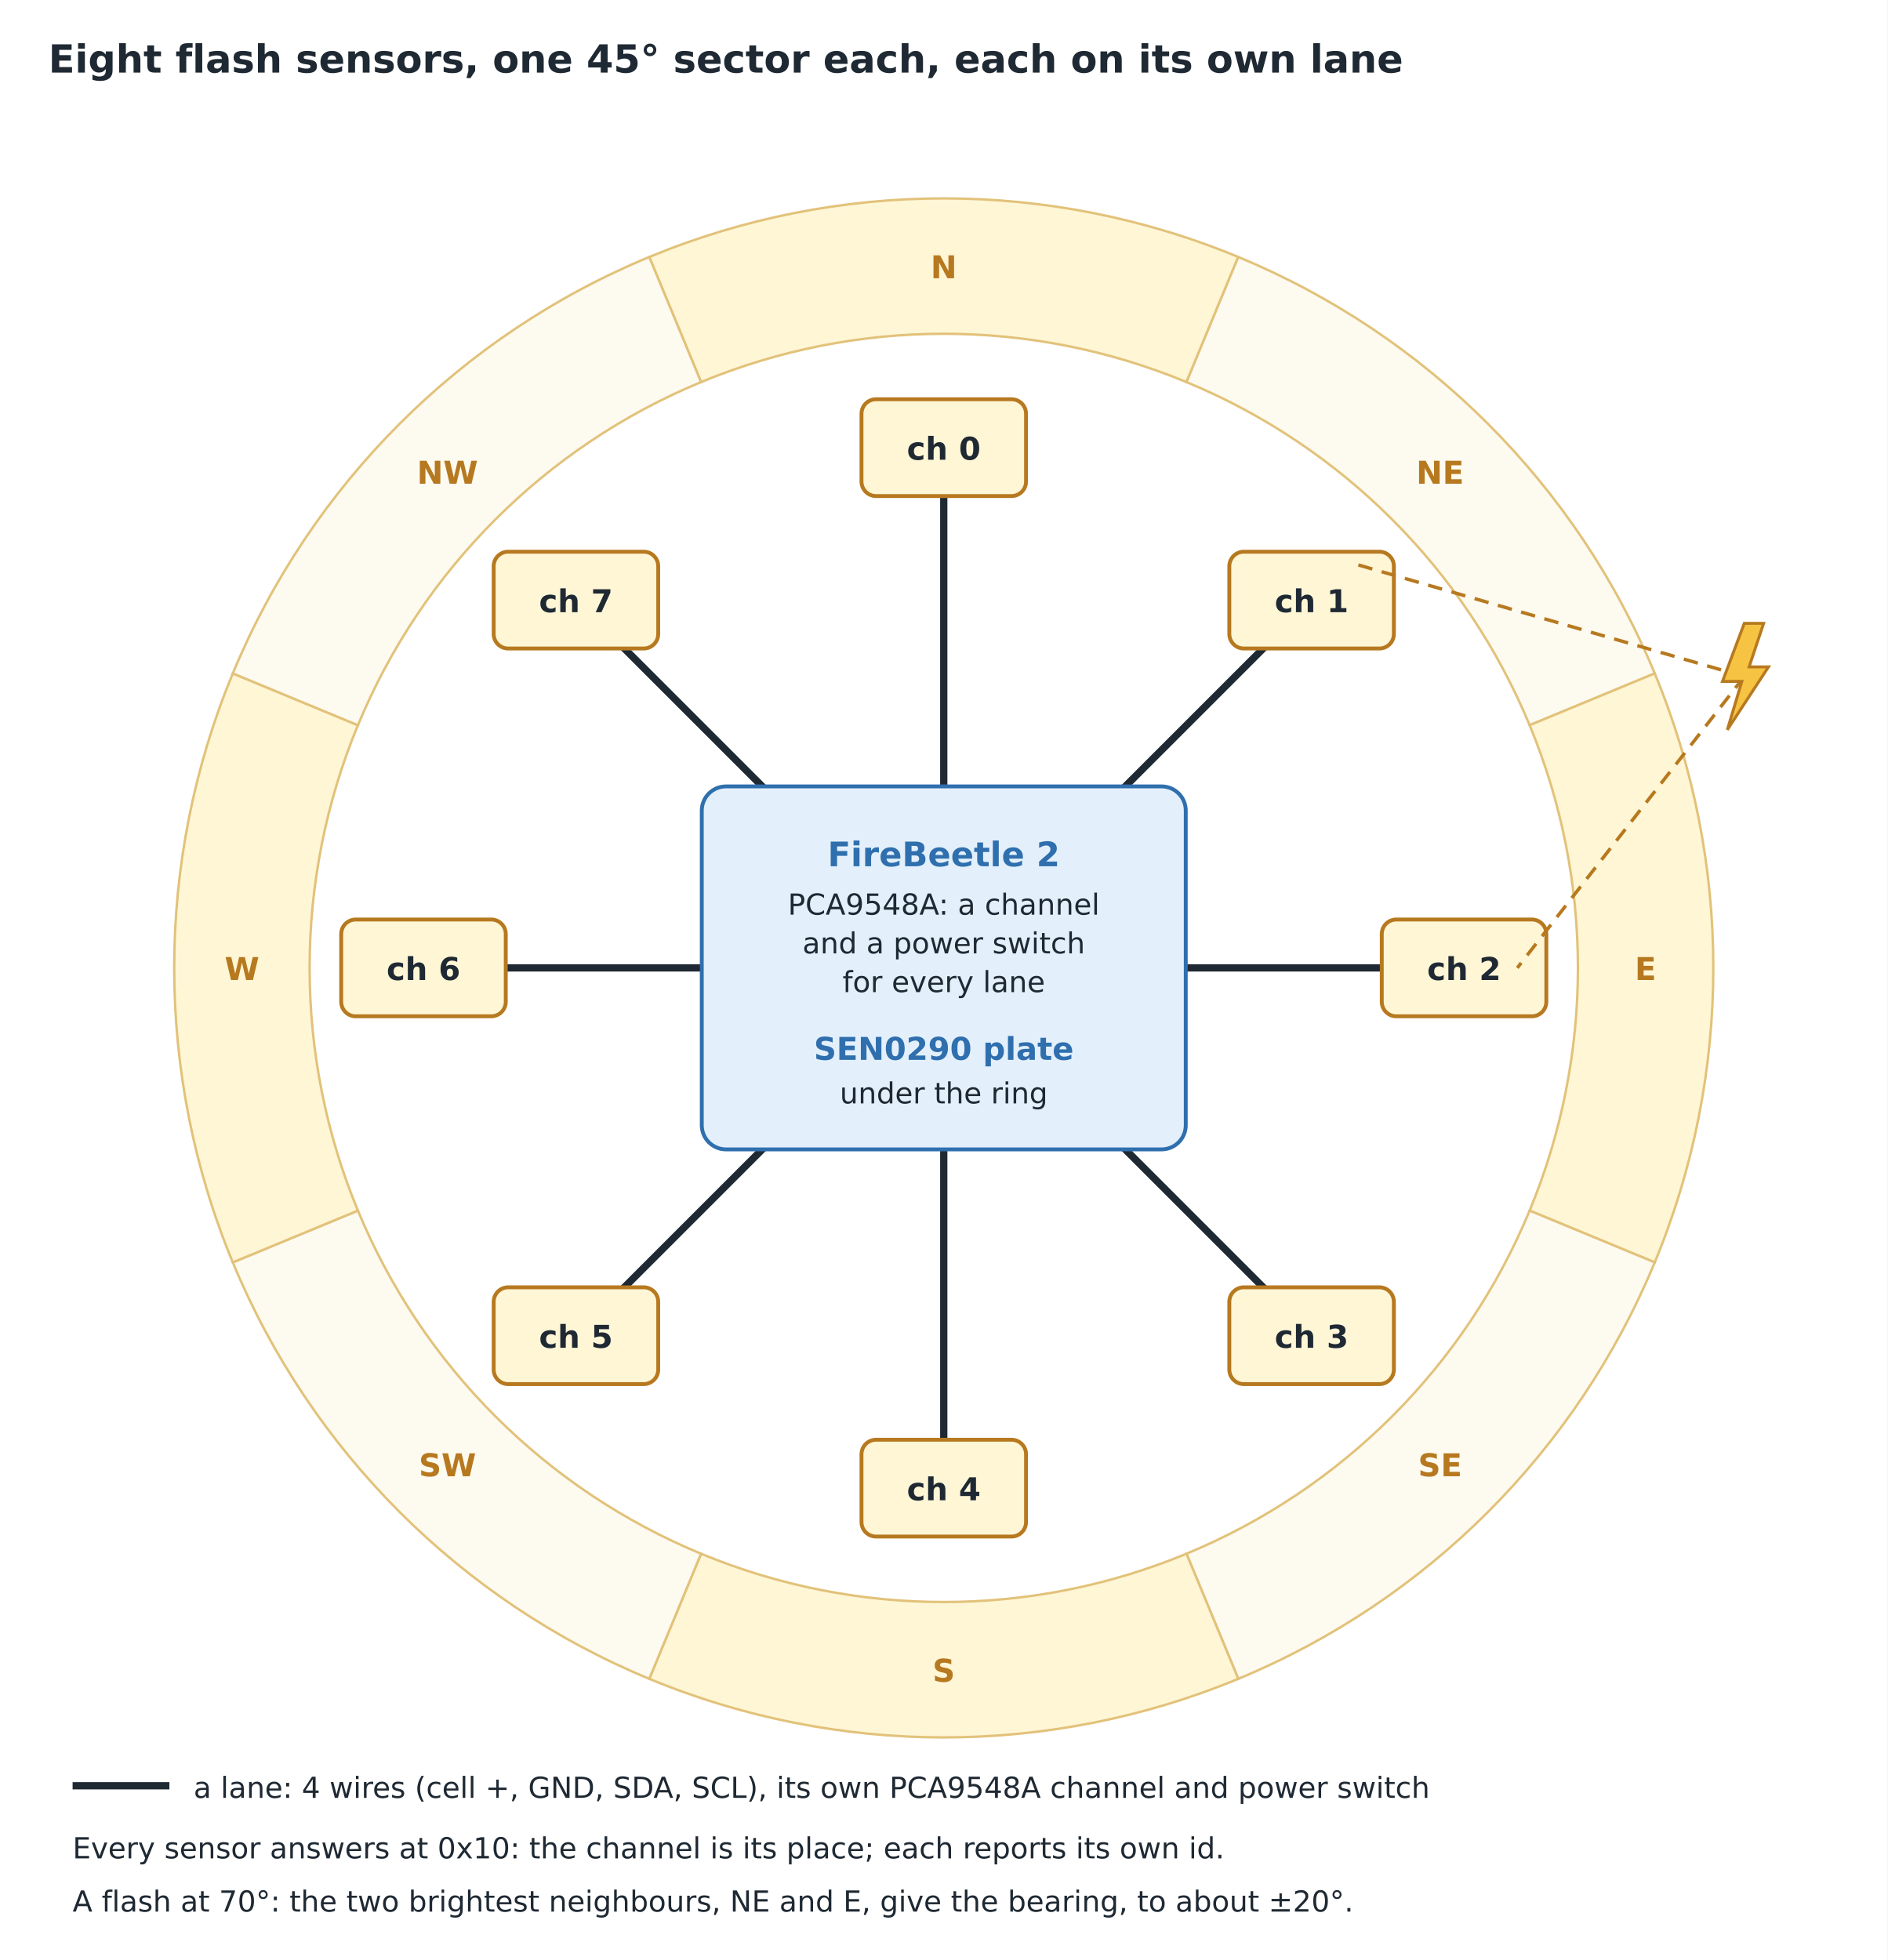
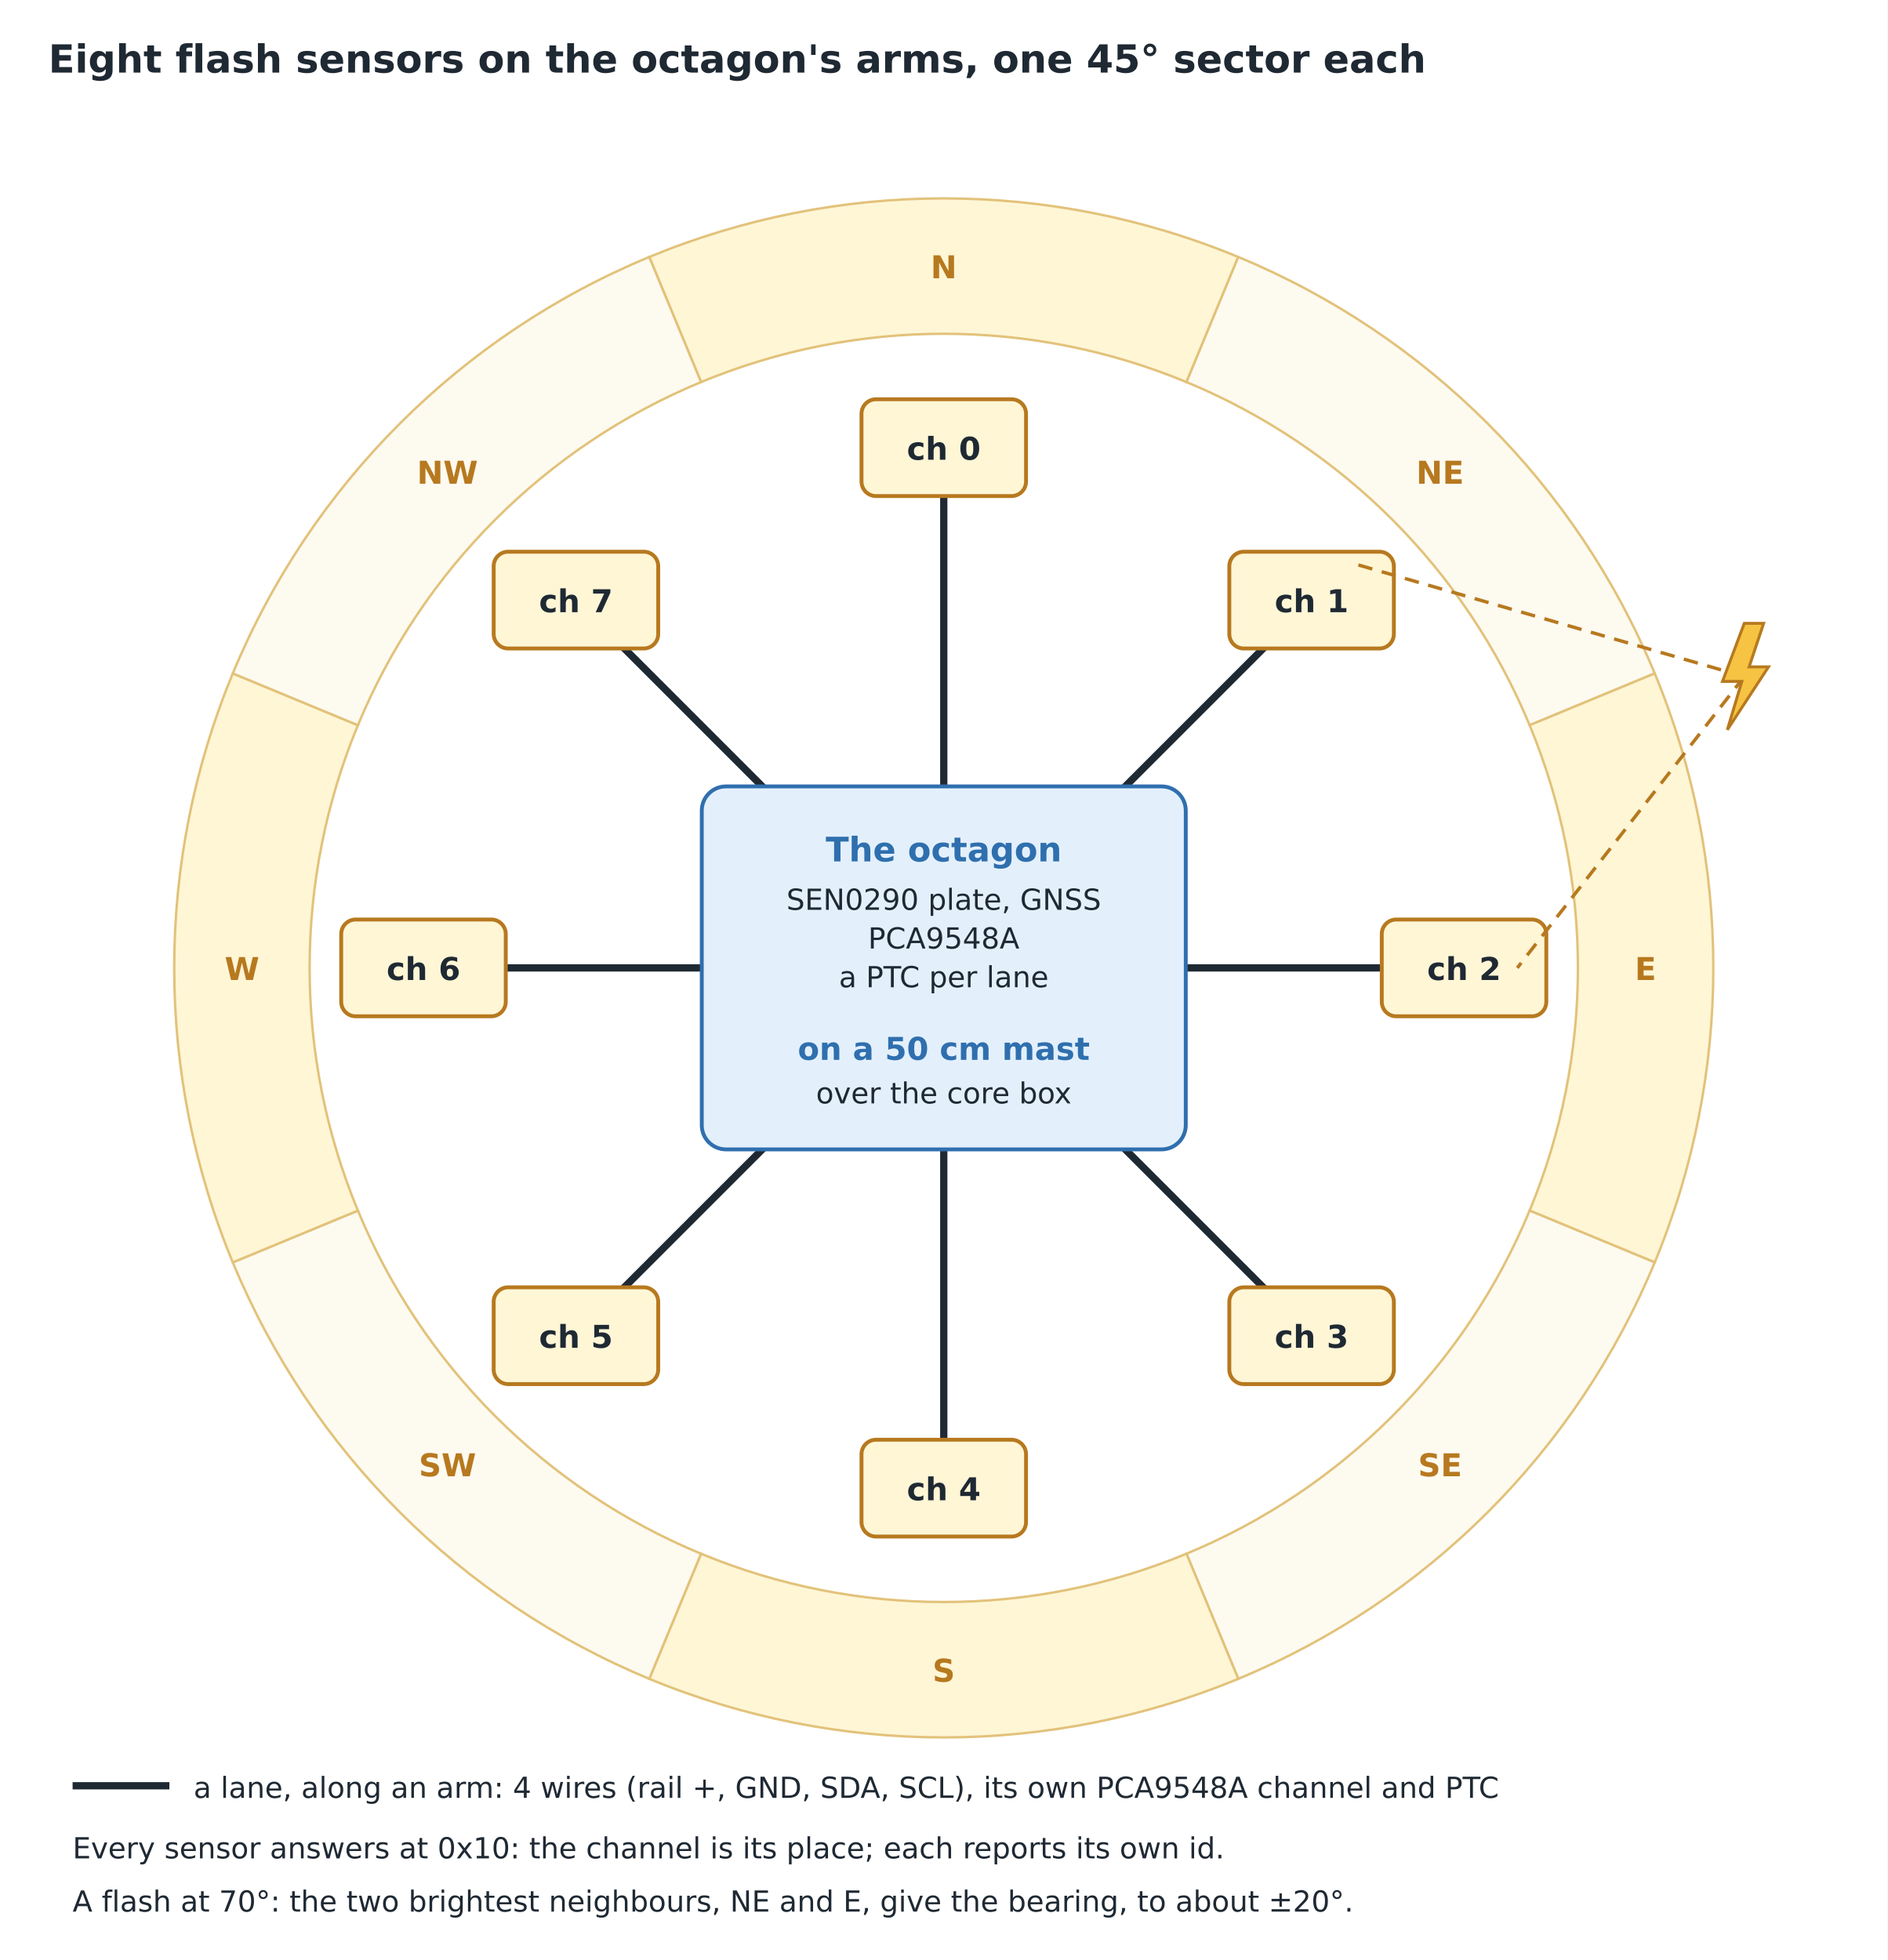
<svg xmlns="http://www.w3.org/2000/svg" width="780" height="810" viewBox="0 0 780 810" font-family="DejaVu Sans, Verdana, sans-serif">
  <rect width="780" height="810" fill="#ffffff" />
-   <text x="20.0" y="30.0" font-size="16" font-weight="bold" text-anchor="start" fill="#1f2933">Eight flash sensors, one 45° sector each, each on its own lane</text>
+   <text x="20.0" y="30.0" font-size="16" font-weight="bold" text-anchor="start" fill="#1f2933">Eight flash sensors on the octagon's arms, one 45° sector each</text>
  <path d="M 289.7 157.9 L 268.3 106.2 A 318 318 0 0 1 511.7 106.2 L 490.3 157.9 A 262 262 0 0 0 289.7 157.9 Z" fill="#fff6d6" stroke="#e2c27a" stroke-width="1" />
  <text x="390.0" y="115.0" font-size="13" font-weight="bold" text-anchor="middle" fill="#b7791f">N</text>
  <path d="M 490.3 157.9 L 511.7 106.2 A 318 318 0 0 1 683.8 278.3 L 632.1 299.7 A 262 262 0 0 0 490.3 157.9 Z" fill="#fdfaf0" stroke="#e2c27a" stroke-width="1" />
  <text x="595.1" y="199.9" font-size="13" font-weight="bold" text-anchor="middle" fill="#b7791f">NE</text>
  <path d="M 632.1 299.7 L 683.8 278.3 A 318 318 0 0 1 683.8 521.7 L 632.1 500.3 A 262 262 0 0 0 632.1 299.7 Z" fill="#fff6d6" stroke="#e2c27a" stroke-width="1" />
  <text x="680.0" y="405.0" font-size="13" font-weight="bold" text-anchor="middle" fill="#b7791f">E</text>
  <path d="M 632.1 500.3 L 683.8 521.7 A 318 318 0 0 1 511.7 693.8 L 490.3 642.1 A 262 262 0 0 0 632.1 500.3 Z" fill="#fdfaf0" stroke="#e2c27a" stroke-width="1" />
  <text x="595.1" y="610.1" font-size="13" font-weight="bold" text-anchor="middle" fill="#b7791f">SE</text>
  <path d="M 490.3 642.1 L 511.7 693.8 A 318 318 0 0 1 268.3 693.8 L 289.7 642.1 A 262 262 0 0 0 490.3 642.1 Z" fill="#fff6d6" stroke="#e2c27a" stroke-width="1" />
  <text x="390.0" y="695.0" font-size="13" font-weight="bold" text-anchor="middle" fill="#b7791f">S</text>
  <path d="M 289.7 642.1 L 268.3 693.8 A 318 318 0 0 1 96.2 521.7 L 147.9 500.3 A 262 262 0 0 0 289.7 642.1 Z" fill="#fdfaf0" stroke="#e2c27a" stroke-width="1" />
  <text x="184.9" y="610.1" font-size="13" font-weight="bold" text-anchor="middle" fill="#b7791f">SW</text>
  <path d="M 147.9 500.3 L 96.2 521.7 A 318 318 0 0 1 96.2 278.3 L 147.9 299.7 A 262 262 0 0 0 147.9 500.3 Z" fill="#fff6d6" stroke="#e2c27a" stroke-width="1" />
  <text x="100.0" y="405.0" font-size="13" font-weight="bold" text-anchor="middle" fill="#b7791f">W</text>
  <path d="M 147.9 299.7 L 96.2 278.3 A 318 318 0 0 1 268.3 106.2 L 289.7 157.9 A 262 262 0 0 0 147.9 299.7 Z" fill="#fdfaf0" stroke="#e2c27a" stroke-width="1" />
  <text x="184.9" y="199.9" font-size="13" font-weight="bold" text-anchor="middle" fill="#b7791f">NW</text>
  <polyline points="390.0,400.0 390.0,185.0" fill="none" stroke="#1f2933" stroke-width="3" stroke-linejoin="round" />
  <polyline points="390.0,400.0 542.0,248.0" fill="none" stroke="#1f2933" stroke-width="3" stroke-linejoin="round" />
  <polyline points="390.0,400.0 605.0,400.0" fill="none" stroke="#1f2933" stroke-width="3" stroke-linejoin="round" />
  <polyline points="390.0,400.0 542.0,552.0" fill="none" stroke="#1f2933" stroke-width="3" stroke-linejoin="round" />
  <polyline points="390.0,400.0 390.0,615.0" fill="none" stroke="#1f2933" stroke-width="3" stroke-linejoin="round" />
  <polyline points="390.0,400.0 238.0,552.0" fill="none" stroke="#1f2933" stroke-width="3" stroke-linejoin="round" />
  <polyline points="390.0,400.0 175.0,400.0" fill="none" stroke="#1f2933" stroke-width="3" stroke-linejoin="round" />
  <polyline points="390.0,400.0 238.0,248.0" fill="none" stroke="#1f2933" stroke-width="3" stroke-linejoin="round" />
  <rect x="356.0" y="165.0" width="68.0" height="40.0" rx="6" fill="#fff6d6" stroke="#b7791f" stroke-width="1.6" />
  <text x="390.0" y="190.0" font-size="13" font-weight="bold" text-anchor="middle" fill="#1f2933">ch 0</text>
  <rect x="508.0" y="228.0" width="68.0" height="40.0" rx="6" fill="#fff6d6" stroke="#b7791f" stroke-width="1.6" />
  <text x="542.0" y="253.0" font-size="13" font-weight="bold" text-anchor="middle" fill="#1f2933">ch 1</text>
  <rect x="571.0" y="380.0" width="68.0" height="40.0" rx="6" fill="#fff6d6" stroke="#b7791f" stroke-width="1.6" />
  <text x="605.0" y="405.0" font-size="13" font-weight="bold" text-anchor="middle" fill="#1f2933">ch 2</text>
  <rect x="508.0" y="532.0" width="68.0" height="40.0" rx="6" fill="#fff6d6" stroke="#b7791f" stroke-width="1.6" />
  <text x="542.0" y="557.0" font-size="13" font-weight="bold" text-anchor="middle" fill="#1f2933">ch 3</text>
  <rect x="356.0" y="595.0" width="68.0" height="40.0" rx="6" fill="#fff6d6" stroke="#b7791f" stroke-width="1.6" />
  <text x="390.0" y="620.0" font-size="13" font-weight="bold" text-anchor="middle" fill="#1f2933">ch 4</text>
  <rect x="204.0" y="532.0" width="68.0" height="40.0" rx="6" fill="#fff6d6" stroke="#b7791f" stroke-width="1.6" />
  <text x="238.0" y="557.0" font-size="13" font-weight="bold" text-anchor="middle" fill="#1f2933">ch 5</text>
  <rect x="141.0" y="380.0" width="68.0" height="40.0" rx="6" fill="#fff6d6" stroke="#b7791f" stroke-width="1.6" />
  <text x="175.0" y="405.0" font-size="13" font-weight="bold" text-anchor="middle" fill="#1f2933">ch 6</text>
  <rect x="204.0" y="228.0" width="68.0" height="40.0" rx="6" fill="#fff6d6" stroke="#b7791f" stroke-width="1.6" />
  <text x="238.0" y="253.0" font-size="13" font-weight="bold" text-anchor="middle" fill="#1f2933">ch 7</text>
  <rect x="290.0" y="325.0" width="200.0" height="150.0" rx="10" fill="#e3f0fb" stroke="#2f6fae" stroke-width="1.6" />
-   <text x="390.0" y="358.0" font-size="14" font-weight="bold" text-anchor="middle" fill="#2f6fae">FireBeetle 2</text>
-   <text x="390.0" y="378.0" font-size="12" text-anchor="middle" fill="#1f2933">PCA9548A: a channel</text>
-   <text x="390.0" y="394.0" font-size="12" text-anchor="middle" fill="#1f2933">and a power switch</text>
-   <text x="390.0" y="410.0" font-size="12" text-anchor="middle" fill="#1f2933">for every lane</text>
-   <text x="390.0" y="438.0" font-size="13" font-weight="bold" text-anchor="middle" fill="#2f6fae">SEN0290 plate</text>
-   <text x="390.0" y="456.0" font-size="12" text-anchor="middle" fill="#1f2933">under the ring</text>
+   <text x="390.0" y="356.0" font-size="14" font-weight="bold" text-anchor="middle" fill="#2f6fae">The octagon</text>
+   <text x="390.0" y="376.0" font-size="12" text-anchor="middle" fill="#1f2933">SEN0290 plate, GNSS</text>
+   <text x="390.0" y="392.0" font-size="12" text-anchor="middle" fill="#1f2933">PCA9548A</text>
+   <text x="390.0" y="408.0" font-size="12" text-anchor="middle" fill="#1f2933">a PTC per lane</text>
+   <text x="390.0" y="438.0" font-size="13" font-weight="bold" text-anchor="middle" fill="#2f6fae">on a 50 cm mast</text>
+   <text x="390.0" y="456.0" font-size="12" text-anchor="middle" fill="#1f2933">over the core box</text>
  <polyline points="720.8,279.6 557.6,232.4" fill="none" stroke="#b7791f" stroke-width="1.4" stroke-linejoin="round" stroke-dasharray="6 4" />
  <polyline points="720.8,279.6 627.0,400.0" fill="none" stroke="#b7791f" stroke-width="1.4" stroke-linejoin="round" stroke-dasharray="6 4" />
  <polygon points="720.8,257.6 711.8,281.6 719.8,281.6 713.8,301.6 730.8,275.6 722.8,275.6 728.8,257.6" fill="#f6c343" stroke="#b7791f" stroke-width="1.2" />
  <polyline points="30.0,738.0 70.0,738.0" fill="none" stroke="#1f2933" stroke-width="3" stroke-linejoin="round" />
-   <text x="80.0" y="743.0" font-size="12" text-anchor="start" fill="#1f2933">a lane: 4 wires (cell +, GND, SDA, SCL), its own PCA9548A channel and power switch</text>
+   <text x="80.0" y="743.0" font-size="12" text-anchor="start" fill="#1f2933">a lane, along an arm: 4 wires (rail +, GND, SDA, SCL), its own PCA9548A channel and PTC</text>
  <text x="30.0" y="768.0" font-size="12" text-anchor="start" fill="#1f2933">Every sensor answers at 0x10: the channel is its place; each reports its own id.</text>
  <text x="30.0" y="790.0" font-size="12" text-anchor="start" fill="#1f2933">A flash at 70°: the two brightest neighbours, NE and E, give the bearing, to about ±20°.</text>
</svg>
